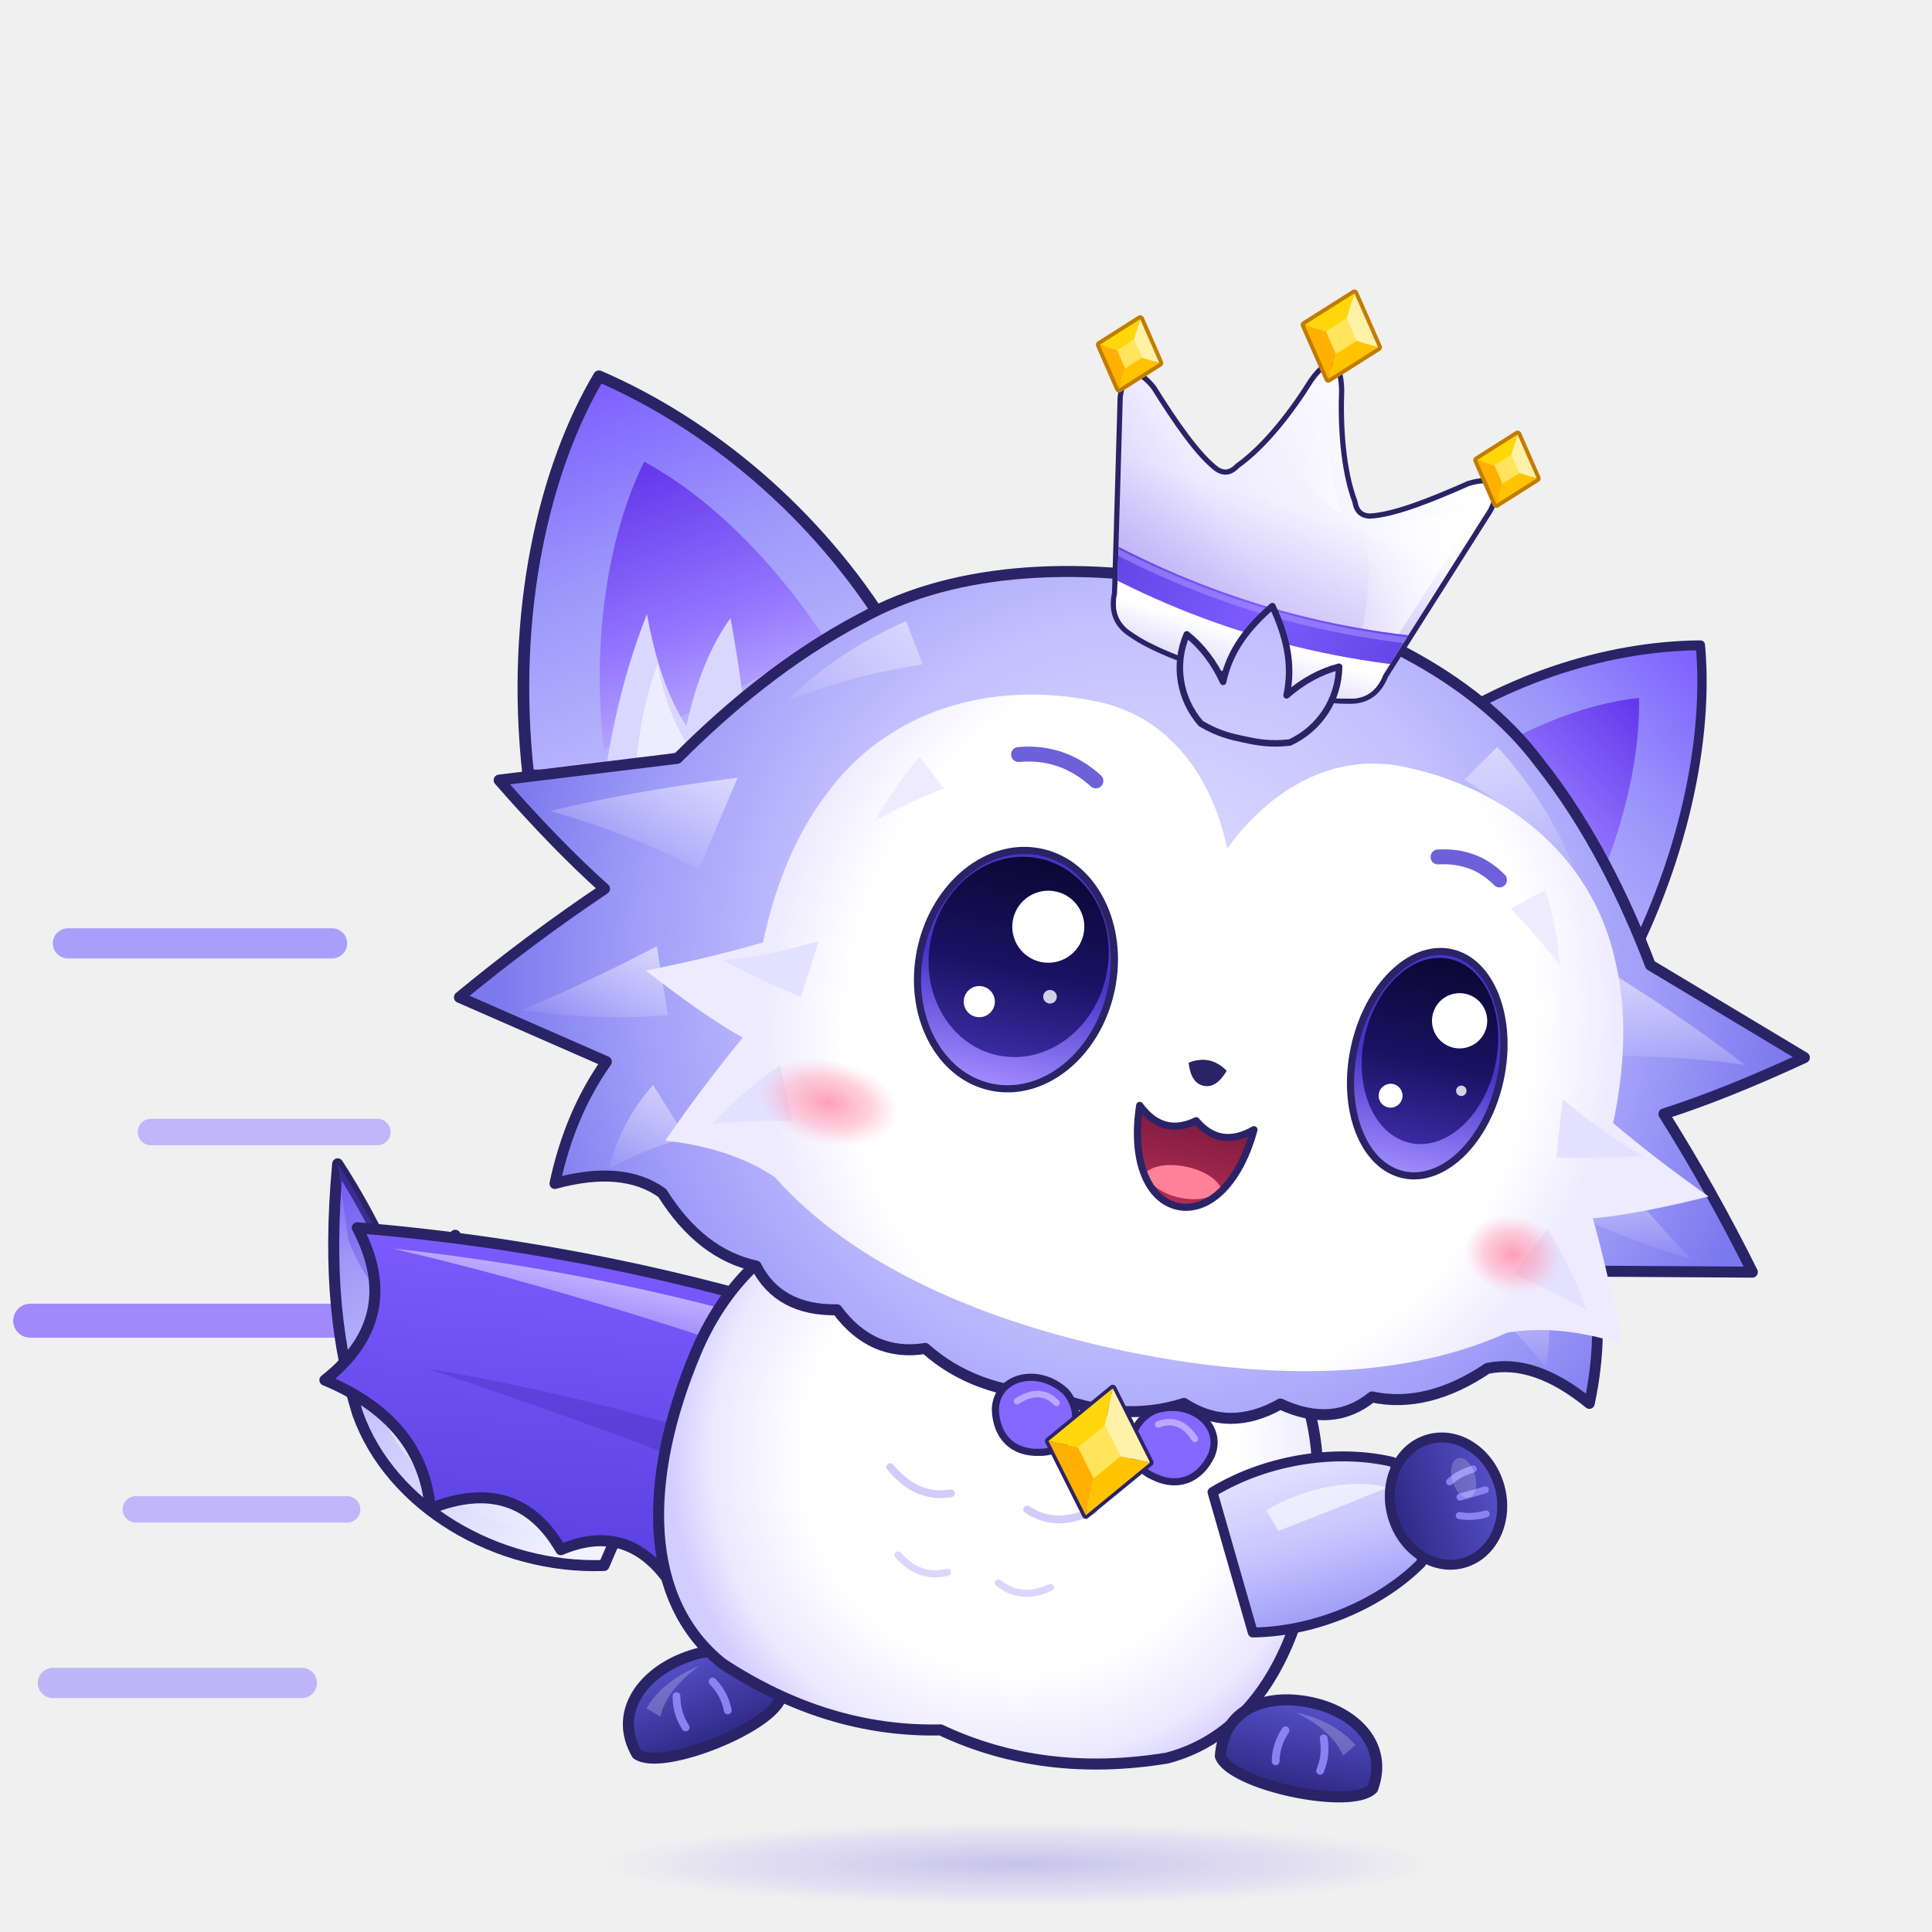
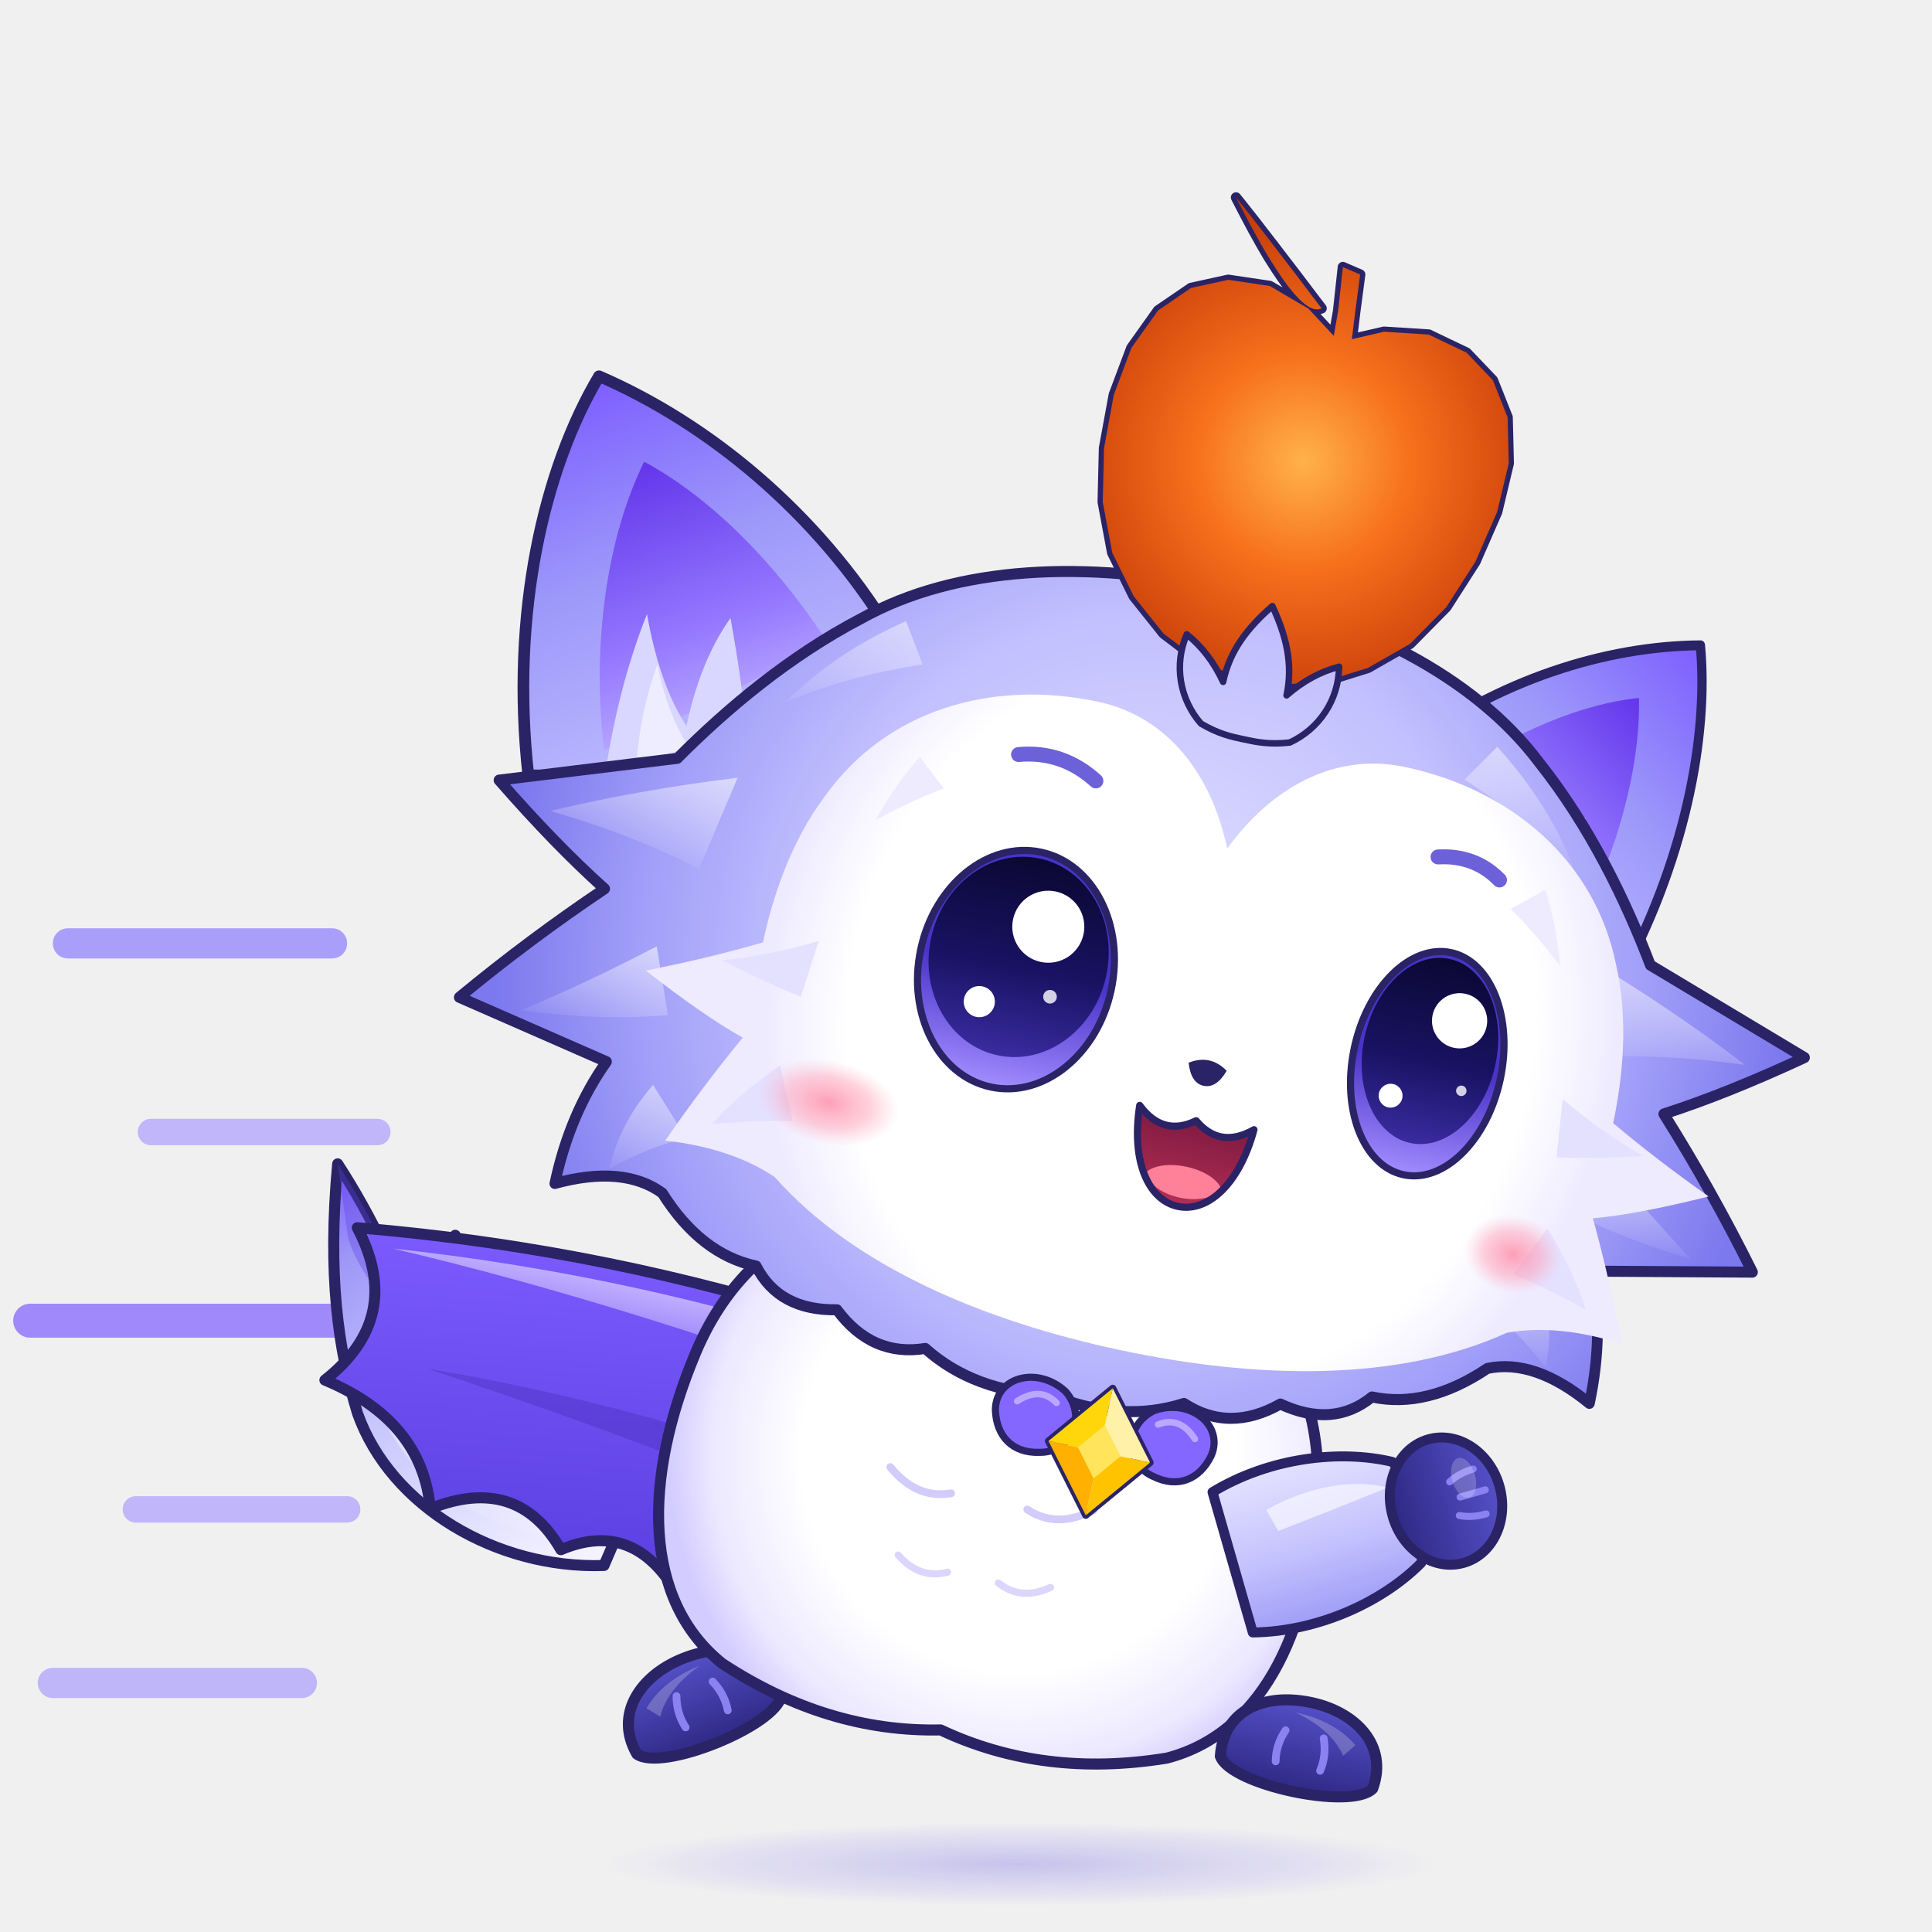
<svg xmlns="http://www.w3.org/2000/svg" viewBox="0 0 512 512" width="512" height="512" role="img">
  <defs>
    <linearGradient id="l-arm" x1="0" y1="0" x2="1" y2="0">
      <stop offset="0" stop-color="#E4E2FF" />
      <stop offset=".55" stop-color="#C4C2FD" />
      <stop offset="1" stop-color="#9E9CF7" />
    </linearGradient>
    <radialGradient id="l-blush">
      <stop offset="0" stop-color="#FF8FAB" stop-opacity=".85" />
      <stop offset=".6" stop-color="#FFA3BA" stop-opacity=".5" />
      <stop offset="1" stop-color="#FFB8CA" stop-opacity="0" />
    </radialGradient>
    <radialGradient id="l-body" gradientUnits="userSpaceOnUse" cx="250" cy="392" r="108">
      <stop offset="0" stop-color="#fff" />
      <stop offset=".62" stop-color="#fff" />
      <stop offset=".88" stop-color="#ECE8FF" />
      <stop offset="1" stop-color="#D3CCFF" />
    </radialGradient>
    <linearGradient id="l-cape" x1="0" y1="0" x2=".35" y2="1">
      <stop offset="0" stop-color="#7C5CFF" />
      <stop offset="1" stop-color="#5B3FE0" />
    </linearGradient>
    <linearGradient id="l-capeHi" x1="0" y1="0" x2="0" y2="1">
      <stop offset="0" stop-color="#C2B3FF" stop-opacity=".95" />
      <stop offset="1" stop-color="#C2B3FF" stop-opacity="0" />
-     </linearGradient>
-     <linearGradient id="l-cb" x1="0" y1="0" x2="1" y2="1">
-       <stop offset=".15" stop-color="#fff" />
-       <stop offset=".6" stop-color="#EEEAFF" />
-       <stop offset="1" stop-color="#BDB1F5" />
-     </linearGradient>
-     <linearGradient id="l-cg" x1="0" y1="0" x2="1" y2="0">
-       <stop offset="0" stop-color="#fff" stop-opacity=".95" />
-       <stop offset="1" stop-color="#fff" stop-opacity="0" />
-     </linearGradient>
-     <clipPath id="l-ck">
-       <path d="M256 446C200 446 166 442 148 436Q124 430 122 404L72 222Q66 186 96 206C126 232 156 256 178 264Q192 268 199 254C219 228 234 188 243 154Q256 116 269 154C278 188 293 228 313 254Q320 268 334 264C356 256 386 232 416 206Q446 186 440 222L390 404Q388 430 364 436C346 442 312 446 256 446Z" />
-     </clipPath>
-     <linearGradient id="l-cr" x1="0" y1="0" x2="0" y2="1">
-       <stop offset=".3" stop-color="#fff" />
-       <stop offset="1" stop-color="#CFC6F7" />
-     </linearGradient>
-     <linearGradient id="l-cs" x1="0" y1="0" x2="0" y2="1">
-       <stop offset=".45" stop-color="#7D6BEB" stop-opacity="0" />
-       <stop offset=".78" stop-color="#7D6BEB" stop-opacity=".28" />
-     </linearGradient>
-     <linearGradient id="l-cv" x1="0" y1="0" x2="1" y2="0">
-       <stop offset="0" stop-color="#5B3FE0" />
-       <stop offset=".5" stop-color="#7C5CFF" />
-       <stop offset="1" stop-color="#5B3FE0" />
    </linearGradient>
    <linearGradient id="l-ear" gradientUnits="userSpaceOnUse" x1="70" y1="96" x2="150" y2="214">
      <stop offset="0" stop-color="#7C5CFF" />
      <stop offset=".4" stop-color="#9C98FA" />
      <stop offset="1" stop-color="#C9C8FF" />
    </linearGradient>
    <linearGradient id="l-earIn" gradientUnits="userSpaceOnUse" x1="88" y1="118" x2="140" y2="200">
      <stop offset="0" stop-color="#6234EA" />
      <stop offset=".55" stop-color="#9579FF" />
      <stop offset="1" stop-color="#CFC6FF" />
    </linearGradient>
    <radialGradient id="l-face" gradientUnits="userSpaceOnUse" cx="256" cy="250" r="142">
      <stop offset="0" stop-color="#fff" />
      <stop offset=".8" stop-color="#fff" />
      <stop offset="1" stop-color="#EEEAFF" />
    </radialGradient>
    <radialGradient id="l-fur" gradientUnits="userSpaceOnUse" cx="256" cy="236" r="206">
      <stop offset="0" stop-color="#E4E3FF" />
      <stop offset=".52" stop-color="#C2C0FE" />
      <stop offset=".78" stop-color="#A09EF8" />
      <stop offset="1" stop-color="#7C78EE" />
    </radialGradient>
    <linearGradient id="l-hi" x1="0" y1="0" x2="0" y2="1">
      <stop offset="0" stop-color="#fff" stop-opacity=".8" />
      <stop offset="1" stop-color="#fff" stop-opacity=".1" />
    </linearGradient>
    <linearGradient id="l-iris" x1="0" y1="0" x2="0" y2="1">
      <stop offset="0" stop-color="#0B0833" />
      <stop offset=".55" stop-color="#191262" />
      <stop offset="1" stop-color="#3A2BA0" />
    </linearGradient>
    <linearGradient id="l-mouth" x1="0" y1="0" x2="0" y2="1">
      <stop offset="0" stop-color="#7E1A40" />
      <stop offset="1" stop-color="#B42E55" />
    </linearGradient>
    <linearGradient id="l-paw" x1="0" y1="0" x2="0" y2="1">
      <stop offset="0" stop-color="#5550C8" />
      <stop offset="1" stop-color="#2E2984" />
    </linearGradient>
    <linearGradient id="l-rim" x1="0" y1="0" x2="0" y2="1">
      <stop offset=".5" stop-color="#4A33C8" />
      <stop offset="1" stop-color="#A28DFF" />
    </linearGradient>
    <radialGradient id="l-shadow">
      <stop offset="0" stop-color="#6F5FE0" stop-opacity=".32" />
      <stop offset=".7" stop-color="#8B7CF6" stop-opacity=".14" />
      <stop offset="1" stop-color="#8B7CF6" stop-opacity="0" />
    </radialGradient>
    <linearGradient id="l-tail" gradientUnits="userSpaceOnUse" x1="168" y1="452" x2="66" y2="354">
      <stop offset="0" stop-color="#F4F2FF" />
      <stop offset=".5" stop-color="#C6C5FD" />
      <stop offset=".82" stop-color="#9E97F7" />
      <stop offset="1" stop-color="#7C5CFF" />
    </linearGradient>
  </defs>
  <path fill="none" stroke="#8C7BFF" stroke-width="8" stroke-linecap="round" opacity="0.7" d="M18 250 88 250" />
  <path fill="none" stroke="#A08FFF" stroke-width="7" stroke-linecap="round" opacity="0.6" d="M40 300 100 300" />
  <path fill="none" stroke="#7C5CFF" stroke-width="9" stroke-linecap="round" opacity="0.7" d="M8 350 94 350" />
  <path fill="none" stroke="#A08FFF" stroke-width="7" stroke-linecap="round" opacity="0.6" d="M36 400 92 400" />
  <path fill="none" stroke="#8C7BFF" stroke-width="8" stroke-linecap="round" opacity="0.5" d="M14 446 80 446" />
  <ellipse cx="270" cy="494" rx="110" ry="11" fill="url(#l-shadow)" />
  <g transform="matrix(.86 0 0 .86 35.84 66) translate(0 -22) rotate(12 256 480)">
    <g transform="translate(-36 -6)">
      <path fill="url(#l-tail)" stroke="#2A2366" stroke-width="3.4" stroke-linejoin="round" stroke-linecap="round" d="M172 458C140 466 104 454 88 428C78 410 70 388 66 354C80 368 92 384 100 398C100 390 102 380 106 368C116 384 124 398 134 410C136 404 138 398 142 390C150 406 160 420 178 428Z" />
      <path fill="url(#l-hi)" opacity=".8" d="M160 452C128 456 102 442 90 418Q114 438 150 442Z" />
      <path fill="#5B3FE0" opacity=".35" d="M66 354C80 368 92 384 100 398C90 394 80 386 74 376Z" />
    </g>
    <path fill="url(#l-cape)" d="M300 384C236 368 150 352 40 366Q60 390 40 414Q72 420 80 446Q104 430 122 450Q142 436 160 456C200 460 240 456 290 444Z" />
    <path fill="#3B22A8" opacity=".3" d="M250 420Q160 400 70 404Q160 414 246 432Z" />
    <path fill="url(#l-capeHi)" d="M290 386C230 372 150 360 52 370Q150 372 286 396Z" />
    <path fill="none" stroke="#2A2366" stroke-width="3.4" stroke-linejoin="round" stroke-linecap="round" d="M300 384C236 368 150 352 40 366Q60 390 40 414Q72 420 80 446Q104 430 122 450Q142 436 160 456C200 460 240 456 290 444Z" />
    <g transform="rotate(-34 200 476) translate(-30 -6)">
      <path fill="url(#l-paw)" stroke="#2A2366" stroke-width="3.4" stroke-linejoin="round" stroke-linecap="round" d="M178 484C176 470 188 462 202 462C217 462 228 470 226 484C221 492 183 492 178 484Z" />
      <path fill="none" stroke="#8A82F0" stroke-width="2.4" stroke-linecap="round" d="M195 482Q194 477 196 472M209 482Q210 477 208 472" />
      <path fill="#fff" opacity=".22" d="M186 472Q194 466 206 466Q194 469 189 476Z" />
    </g>
    <g transform="matrix(-1 0 0 1 512 0)">
      <g transform="translate(8 0)">
        <path fill="url(#l-body)" stroke="#2A2366" stroke-width="3.4" stroke-linejoin="round" stroke-linecap="round" d="M256 316C200 316 166 340 158 382C150 424 158 460 186 474Q222 488 256 480Q290 488 326 474C354 460 362 424 354 382C346 340 312 316 256 316Z" />
        <path fill="none" stroke="#D2CCFA" stroke-width="2.4" stroke-linecap="round" d="M224 404Q234 412 244 408" />
        <path fill="none" stroke="#D2CCFA" stroke-width="2.4" stroke-linecap="round" d="M288 404Q278 412 268 408" />
        <path fill="none" stroke="#DCD6FC" stroke-width="2.2" stroke-linecap="round" d="M232 430Q240 436 248 432" />
        <path fill="none" stroke="#DCD6FC" stroke-width="2.2" stroke-linecap="round" d="M280 430Q272 436 264 432" />
      </g>
      <g transform="matrix(.84 0 0 .9 44 18)">
        <path fill="url(#l-ear)" stroke="#2A2366" stroke-width="3.4" stroke-linejoin="round" stroke-linecap="round" d="M170 152C142 122 106 103 72 96C62 126 61 170 76 216L156 200Z" />
        <path fill="url(#l-earIn)" d="M152 158C132 138 110 124 90 118C84 142 86 174 96 204C114 192 134 176 152 158Z" />
        <path fill="#D9D7FF" d="M98 214Q96 186 100 162Q108 182 118 192Q118 172 124 158Q132 178 136 192Q140 180 148 172Q150 190 146 208Z" />
        <path fill="#fff" opacity=".55" d="M106 206Q104 190 106 176Q112 190 120 198Z" />
      </g>
      <g transform="matrix(-1.06 0 0 1.04 530 -6)">
        <path fill="url(#l-ear)" stroke="#2A2366" stroke-width="3.4" stroke-linejoin="round" stroke-linecap="round" d="M170 152C142 122 106 103 72 96C62 126 61 170 76 216L156 200Z" />
        <path fill="url(#l-earIn)" d="M152 158C132 138 110 124 90 118C84 142 86 174 96 204C114 192 134 176 152 158Z" />
        <path fill="#D9D7FF" d="M98 214Q96 186 100 162Q108 182 118 192Q118 172 124 158Q132 178 136 192Q140 180 148 172Q150 190 146 208Z" />
        <path fill="#fff" opacity=".55" d="M106 206Q104 190 106 176Q112 190 120 198Z" />
      </g>
      <g transform="matrix(.97 0 0 1 4 0)">
        <path fill="url(#l-fur)" stroke="#2A2366" stroke-width="3.4" stroke-linejoin="round" stroke-linecap="round" d="M256 118C212 118 172 128 146 150C126 166 110 186 98 204Q74 212 44 222Q66 238 84 248Q64 268 46 290Q76 296 96 300Q88 318 88 340Q108 330 122 336Q138 352 156 352Q166 364 184 360Q198 372 214 366Q232 376 256 372Q280 376 298 366Q314 372 328 360Q346 364 356 352Q374 352 390 336Q404 330 424 340Q424 318 416 300Q436 296 466 290Q448 268 428 248Q446 238 468 222Q438 212 414 204C402 186 386 166 366 150C340 128 300 118 256 118Z" />
        <path fill="url(#l-hi)" opacity=".7" d="M118 206Q88 216 62 228Q90 230 112 236Z" />
        <path fill="url(#l-hi)" opacity=".7" d="M394 206Q424 216 450 228Q422 230 400 236Z" />
        <path fill="url(#l-hi)" opacity=".7" d="M104 262Q84 278 66 290Q92 288 112 282Z" />
        <path fill="url(#l-hi)" opacity=".7" d="M408 262Q428 278 446 290Q420 288 400 282Z" />
        <path fill="url(#l-hi)" opacity=".6" d="M112 304Q104 318 104 332Q116 322 126 318Z" />
        <path fill="url(#l-hi)" opacity=".6" d="M400 304Q408 318 408 332Q396 322 386 318Z" />
        <path fill="url(#l-hi)" opacity=".6" d="M160 148Q140 162 128 180Q146 168 168 160Z" />
        <path fill="url(#l-hi)" opacity=".6" d="M352 148Q372 162 384 180Q366 168 344 160Z" />
      </g>
      <g transform="matrix(.93 0 0 1 -4 0)">
        <path fill="url(#l-face)" d="M256 196C246 175 228 160 204 160C168 160 136 176 122 206C114 222 112 240 112 254Q96 262 76 270Q98 280 112 284Q102 302 94 320Q116 318 132 324C164 346 210 354 256 354C302 354 348 346 380 324Q396 318 418 320Q410 302 400 284Q414 280 436 270Q416 262 400 254C400 240 398 222 390 206C376 176 344 160 308 160C284 160 266 175 256 196Z" />
        <path fill="#E4E0FF" d="M130 250Q114 258 100 262Q116 266 128 268Z" />
        <path fill="#E4E0FF" d="M382 250Q398 258 412 262Q396 266 384 268Z" />
        <path fill="#E4E0FF" d="M126 290Q114 302 108 312Q122 308 134 306Z" />
        <path fill="#E4E0FF" d="M386 290Q398 302 404 312Q390 308 378 306Z" />
        <path fill="#EEEBFF" d="M150 188Q144 198 140 210Q150 202 160 196Z" />
        <path fill="#EEEBFF" d="M362 188Q368 198 372 210Q362 202 352 196Z" />
      </g>
      <ellipse cx="122" cy="300" rx="15" ry="12" fill="url(#l-blush)" />
      <ellipse cx="338" cy="298" rx="22" ry="13" fill="url(#l-blush)" />
      <ellipse cx="160" cy="248" rx="23" ry="35" fill="url(#l-rim)" stroke="#2A2366" stroke-width="2.2" stroke-linejoin="round" stroke-linecap="round" />
      <ellipse cx="160" cy="244" rx="20.6" ry="29" fill="url(#l-iris)" />
      <circle cx="153" cy="233" r="8.51" fill="#fff" />
      <circle cx="169" cy="260" r="3.68" fill="#fff" />
      <circle cx="148" cy="254" r="1.61" fill="#fff" opacity=".8" />
      <ellipse cx="290" cy="246" rx="30" ry="37" fill="url(#l-rim)" stroke="#2A2366" stroke-width="2.2" stroke-linejoin="round" stroke-linecap="round" />
      <ellipse cx="290" cy="242" rx="27.6" ry="31" fill="url(#l-iris)" />
      <circle cx="283" cy="231" r="11.1" fill="#fff" />
      <circle cx="299" cy="258" r="4.8" fill="#fff" />
      <circle cx="278" cy="252" r="2.1" fill="#fff" opacity=".8" />
      <path fill="none" stroke="#6C61D9" stroke-width="4.6" stroke-linecap="round" d="M150 188Q159 182 170 185" />
      <path fill="none" stroke="#6C61D9" stroke-width="4.6" stroke-linecap="round" d="M278 184Q290 177 303 181" />
      <g transform="translate(-30 0)">
        <path fill="#2A2366" d="M250 263Q256 259 262 263Q260 269 256 269Q252 269 250 263Z" />
      </g>
      <g transform="translate(-30 0)">
        <path fill="url(#l-mouth)" d="M238 279Q247 287 256 280Q265 287 274 279C273 297 265 307 256 307C247 307 239 297 238 279Z" />
        <path fill="#FF8098" d="M244 299C248 293 264 293 268 299C264 306 248 306 244 299Z" />
        <path fill="none" stroke="#2A2366" stroke-width="2.2" stroke-linejoin="round" stroke-linecap="round" d="M238 279Q247 287 256 280Q265 287 274 279C273 297 265 307 256 307C247 307 239 297 238 279Z" />
      </g>
      <g transform="rotate(-5 256 142) translate(-14 0)">
-         <g transform="matrix(0.32 0 0 0.32 174.08 -0.72)">
-           <path fill="none" stroke="#2A2366" stroke-width="10" stroke-linejoin="round" d="M256 446C200 446 166 442 148 436Q124 430 122 404L72 222Q66 186 96 206C126 232 156 256 178 264Q192 268 199 254C219 228 234 188 243 154Q256 116 269 154C278 188 293 228 313 254Q320 268 334 264C356 256 386 232 416 206Q446 186 440 222L390 404Q388 430 364 436C346 442 312 446 256 446Z" />
-           <g clip-path="url(#l-ck)">
-             <path fill="url(#l-cb)" d="M256 446C200 446 166 442 148 436Q124 430 122 404L72 222Q66 186 96 206C126 232 156 256 178 264Q192 268 199 254C219 228 234 188 243 154Q256 116 269 154C278 188 293 228 313 254Q320 268 334 264C356 256 386 232 416 206Q446 186 440 222L390 404Q388 430 364 436C346 442 312 446 256 446Z" />
-             <path fill="url(#l-cs)" d="M256 446C200 446 166 442 148 436Q124 430 122 404L72 222Q66 186 96 206C126 232 156 256 178 264Q192 268 199 254C219 228 234 188 243 154Q256 116 269 154C278 188 293 228 313 254Q320 268 334 264C356 256 386 232 416 206Q446 186 440 222L390 404Q388 430 364 436C346 442 312 446 256 446Z" />
-             <path fill="url(#l-cg)" d="M80 222Q140 256 186 272Q160 300 154 372L122 372Z" />
-             <path fill="url(#l-cg)" opacity=".6" d="M256 150Q238 220 206 268Q236 258 256 246Z" />
-             <path fill="url(#l-cr)" d="M60 380Q256 428 452 380L452 470L60 470Z" />
-             <path fill="url(#l-cv)" d="M60 350Q256 398 452 350L452 380Q256 428 60 380Z" />
-             <path fill="#A996FF" opacity=".55" d="M60 352Q256 400 452 352L452 358Q256 406 60 358Z" />
-           </g>
-           <path fill="none" stroke="#C27C00" stroke-width="7.5" stroke-linejoin="round" d="M256 61 293 104 256 147 219 104Z" />
-           <path fill="#FFF1A8" d="M219 104 256 61 256 104Z" />
-           <path fill="#FFD60A" d="M256 61 293 104 256 104Z" />
-           <path fill="#FFC300" d="M219 104 256 104 256 147Z" />
-           <path fill="#FFB000" d="M256 104 293 104 256 147Z" />
-           <path fill="#FFE45C" d="M256 85.94 271.54 104 256 122.06 240.46 104Z" />
-           <path fill="none" stroke="#C27C00" stroke-width="7.5" stroke-linejoin="round" d="M66 145 96 180 66 215 36 180Z" />
-           <path fill="#FFF1A8" d="M36 180 66 145 66 180Z" />
-           <path fill="#FFD60A" d="M66 145 96 180 66 180Z" />
-           <path fill="#FFC300" d="M36 180 66 180 66 215Z" />
-           <path fill="#FFB000" d="M66 180 96 180 66 215Z" />
-           <path fill="#FFE45C" d="M66 165.3 78.6 180 66 194.7 53.4 180Z" />
-           <path fill="none" stroke="#C27C00" stroke-width="7.5" stroke-linejoin="round" d="M446 145 476 180 446 215 416 180Z" />
-           <path fill="#FFF1A8" d="M416 180 446 145 446 180Z" />
-           <path fill="#FFD60A" d="M446 145 476 180 446 180Z" />
-           <path fill="#FFC300" d="M416 180 446 180 446 215Z" />
-           <path fill="#FFB000" d="M446 180 476 180 446 215Z" />
-           <path fill="#FFE45C" d="M446 165.3 458.6 180 446 194.7 433.4 180Z" />
+         <g transform="matrix(0.32 0 0 0.32 174.08 -7.76)">
+           <defs>
+             <radialGradient id="l-appleg" gradientUnits="userSpaceOnUse" cx="256" cy="252" r="246">
+               <stop offset="0" stop-color="#FFB24A" />
+               <stop offset=".42" stop-color="#F7701C" />
+               <stop offset="1" stop-color="#C43A08" />
+             </radialGradient>
+           </defs>
+           <path fill="none" stroke="#2A2366" stroke-width="10" stroke-linejoin="round" d="M256.0 132.0 294.0 110.0 336.0 100.0 376.0 106.0 408.0 124.0 432.0 154.0 446.0 196.0 449.0 244.0 443.0 296.0 429.0 346.0 406.0 390.0 374.0 424.0 336.0 450.0 298.0 464.0 268.0 468.0 214.0 464.0 176.0 450.0 138.0 424.0 106.0 390.0 83.0 346.0 69.0 296.0 63.0 244.0 66.0 196.0 80.0 154.0 104.0 124.0 136.0 106.0 176.0 100.0 218.0 110.0Z M244.0 134.0 250.0 100.0 256.0 64.0 274.0 62.0 266.0 104.0 262.0 136.0Z M282.0 106.0 294.0 97.4 305.3 89.2 316.0 81.5 326.1 74.3 335.5 67.6 344.3 61.3 352.5 55.5 360.0 50.2 366.9 45.3 373.2 40.9 378.9 37.0 383.9 33.5 388.3 30.5 392.0 28.0 379.2 41.1 367.2 53.1 356.0 63.9 345.5 73.6 335.7 82.0 326.7 89.3 318.5 95.5 311.0 100.5 304.3 104.3 298.3 107.0 293.1 108.5 288.7 108.8 284.9 108.0Z" />
+           <path fill="url(#l-appleg)" d="M256.0 132.0 294.0 110.0 336.0 100.0 376.0 106.0 408.0 124.0 432.0 154.0 446.0 196.0 449.0 244.0 443.0 296.0 429.0 346.0 406.0 390.0 374.0 424.0 336.0 450.0 298.0 464.0 268.0 468.0 214.0 464.0 176.0 450.0 138.0 424.0 106.0 390.0 83.0 346.0 69.0 296.0 63.0 244.0 66.0 196.0 80.0 154.0 104.0 124.0 136.0 106.0 176.0 100.0 218.0 110.0Z M244.0 134.0 250.0 100.0 256.0 64.0 274.0 62.0 266.0 104.0 262.0 136.0Z M282.0 106.0 294.0 97.4 305.3 89.2 316.0 81.5 326.1 74.3 335.5 67.6 344.3 61.3 352.5 55.5 360.0 50.2 366.9 45.3 373.2 40.9 378.9 37.0 383.9 33.5 388.3 30.5 392.0 28.0 379.2 41.1 367.2 53.1 356.0 63.9 345.5 73.6 335.7 82.0 326.7 89.3 318.5 95.5 311.0 100.5 304.3 104.3 298.3 107.0 293.1 108.5 288.7 108.8 284.9 108.0Z" />
        </g>
      </g>
      <g transform="translate(-20 2)">
        <path fill="url(#l-fur)" stroke="#2A2366" stroke-width="2" stroke-linejoin="round" d="M256 118C250 126 246 134 246 144Q240 136 232 132C230 142 234 152 242 158C248 160 252 160 256 160C260 160 264 160 270 158C278 152 282 142 280 132Q272 136 266 144C266 134 262 126 256 118Z" />
      </g>
      <g transform="translate(-22 0)">
        <path fill="#8467FF" d="M222 380C220 370 232 364 242 370C250 376 248 388 238 390C230 392 224 388 222 380Z" />
        <path fill="#8467FF" d="M290 380C292 370 280 364 270 370C262 376 264 388 274 390C282 392 288 388 290 380Z" />
        <path fill="none" stroke="#B9A8FF" stroke-width="2" stroke-linecap="round" d="M228 376Q234 370 240 374" />
        <path fill="none" stroke="#B9A8FF" stroke-width="2" stroke-linecap="round" d="M284 376Q278 370 272 374" />
        <path fill="none" stroke="#2A2366" stroke-width="2.2" stroke-linejoin="round" stroke-linecap="round" d="M222 380C220 370 232 364 242 370C250 376 248 388 238 390C230 392 224 388 222 380Z" />
        <path fill="none" stroke="#2A2366" stroke-width="2.2" stroke-linejoin="round" stroke-linecap="round" d="M290 380C292 370 280 364 270 370C262 376 264 388 274 390C282 392 288 388 290 380Z" />
      </g>
      <g transform="translate(-22 0)">
        <path fill="none" stroke="#2A2366" stroke-width="2.2" stroke-linejoin="round" d="M256 366 272 386 256 406 240 386Z" />
        <path fill="#FFF1A8" d="M240 386 256 366 256 386Z" />
        <path fill="#FFD60A" d="M256 366 272 386 256 386Z" />
        <path fill="#FFC300" d="M240 386 256 386 256 406Z" />
        <path fill="#FFB000" d="M256 386 272 386 256 406Z" />
        <path fill="#FFE45C" d="M256 377.6 262.72 386 256 394.4 249.28 386Z" />
      </g>
    </g>
    <g transform="matrix(-1 0 0 1 560 -14)">
      <path fill="url(#l-paw)" stroke="#2A2366" stroke-width="3.4" stroke-linejoin="round" stroke-linecap="round" d="M178 484C176 470 188 462 202 462C217 462 228 470 226 484C221 492 183 492 178 484Z" />
      <path fill="none" stroke="#8A82F0" stroke-width="2.4" stroke-linecap="round" d="M195 482Q194 477 196 472M209 482Q210 477 208 472" />
      <path fill="#fff" opacity=".22" d="M186 472Q194 466 206 466Q194 469 189 476Z" />
    </g>
    <g transform="translate(338 404) rotate(62) scale(.9)">
      <path fill="url(#l-arm)" stroke="#2A2366" stroke-width="3.4" stroke-linejoin="round" stroke-linecap="round" d="M-25 16C-31 -6 -27 -30 -18 -46Q0 -56 18 -46C27 -30 31 -6 25 16Z" />
      <path fill="#fff" opacity=".6" d="M-14 0C-18 -16 -16 -32 -10 -42Q-8 -24 -6 -2Z" />
      <ellipse cx="0" cy="-60" rx="22" ry="19" fill="url(#l-paw)" stroke="#2A2366" stroke-width="3.4" stroke-linejoin="round" stroke-linecap="round" />
      <path fill="none" stroke="#8A82F0" stroke-width="2.4" stroke-linecap="round" d="M-8 -72Q-8 -67 -6 -63M0 -74V-65M8 -72Q8 -67 6 -63" />
      <ellipse cx="-6" cy="-68" rx="7" ry="4" fill="#fff" opacity=".2" />
    </g>
  </g>
</svg>
